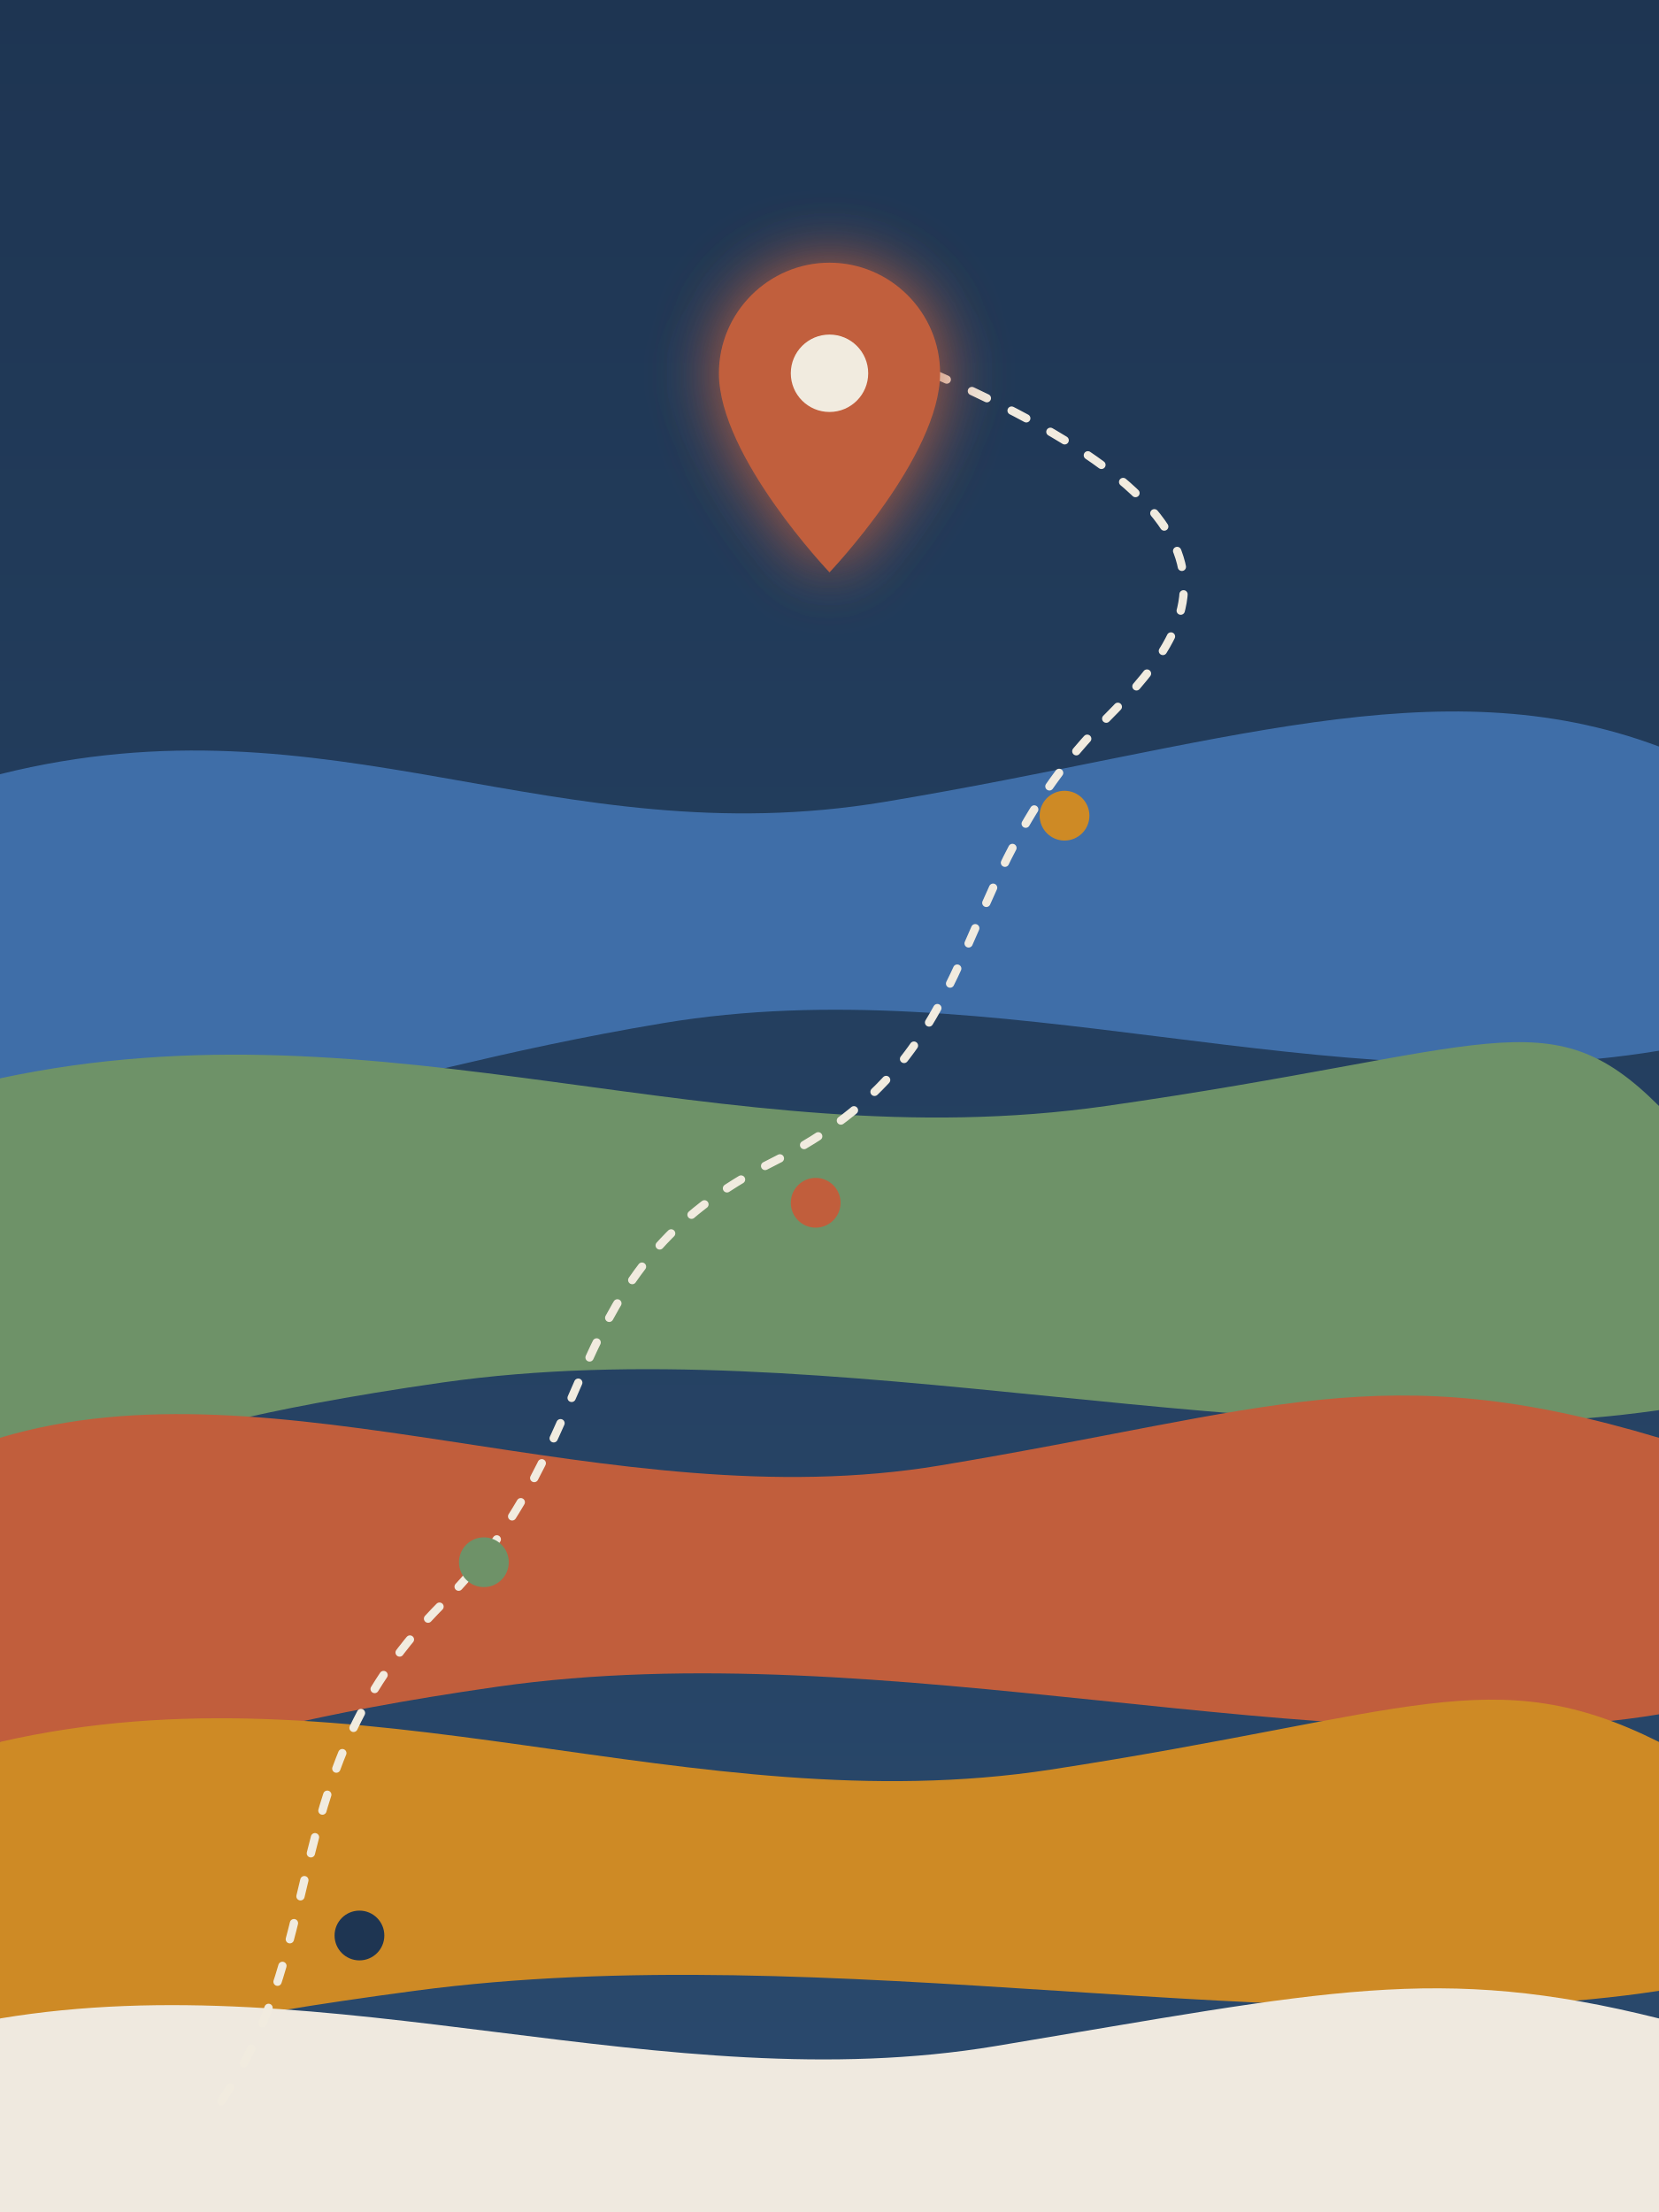
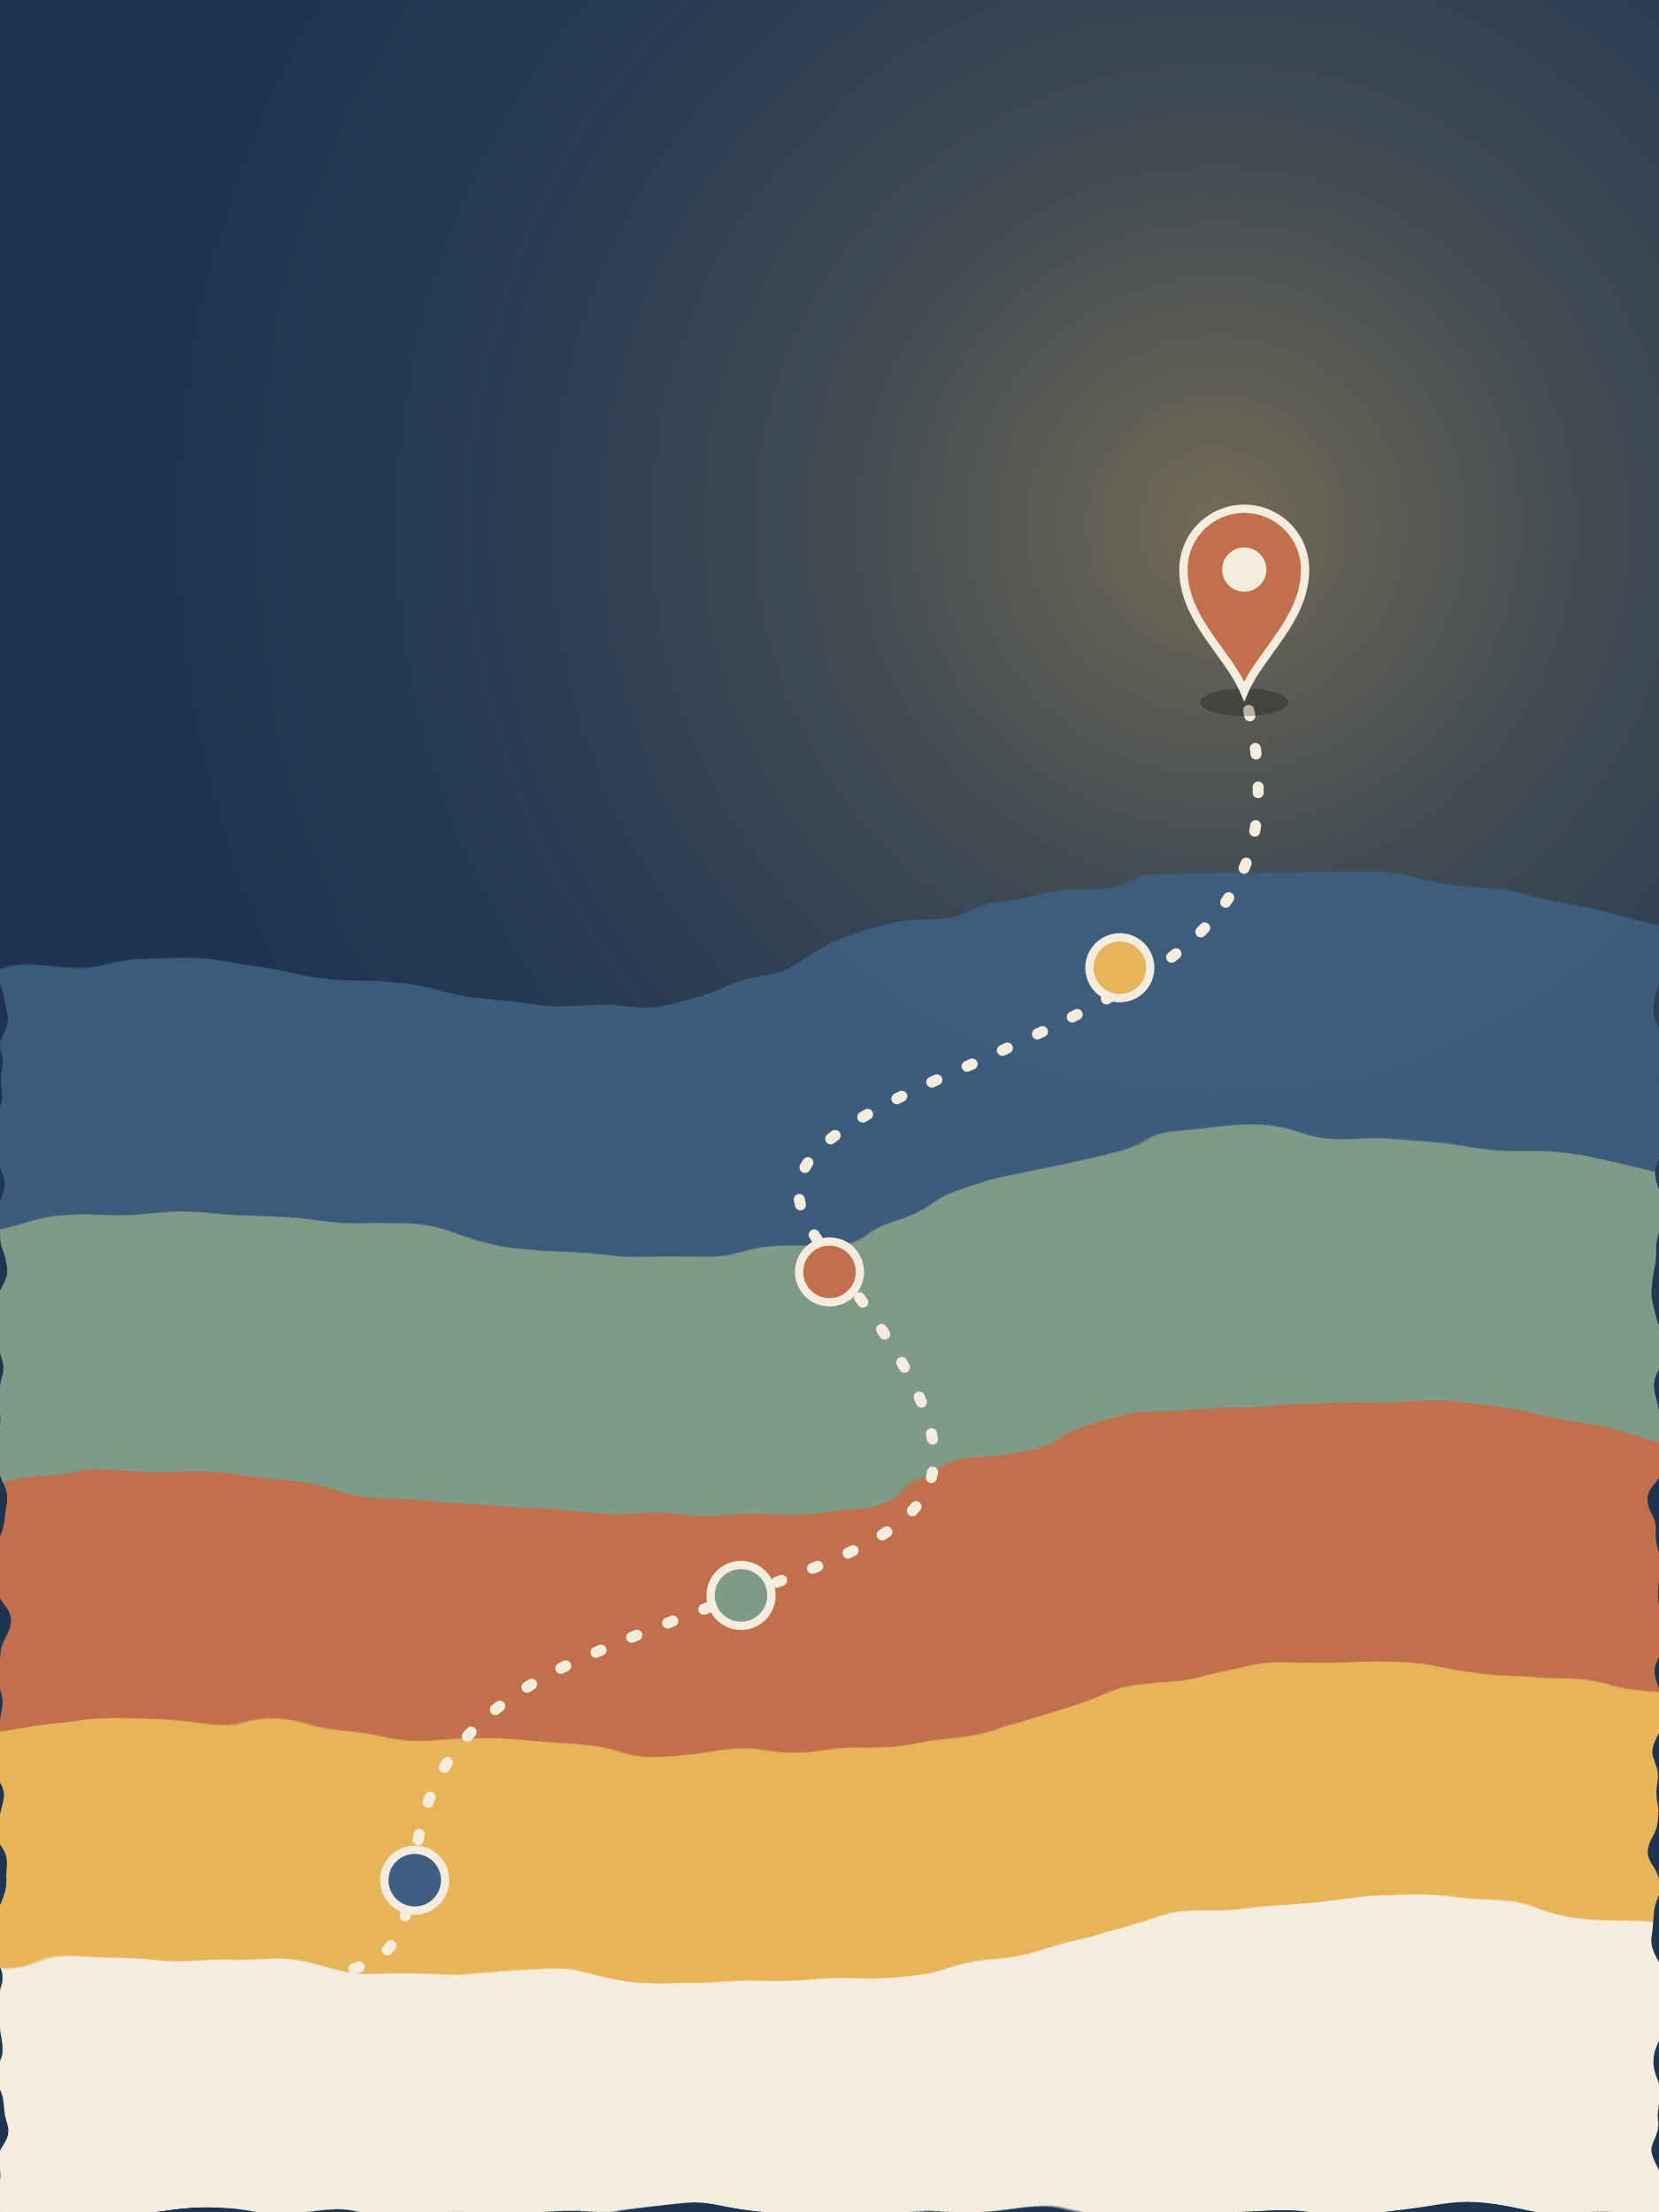
<svg xmlns="http://www.w3.org/2000/svg" viewBox="0 0 600 800" preserveAspectRatio="xMidYMid slice" role="img" aria-labelledby="cv-title">
  <defs>
-     <linearGradient id="cv-sky" x1="0" y1="0" x2="0" y2="1">
-       <stop offset="0%" stop-color="#1E3552" />
-       <stop offset="100%" stop-color="#2A4A6E" />
-     </linearGradient>
-     <filter id="cv-glow" x="-50%" y="-50%" width="200%" height="200%">
-       <feGaussianBlur stdDeviation="12" result="b" />
-       <feMerge>
-         <feMergeNode in="b" />
-         <feMergeNode in="SourceGraphic" />
-       </feMerge>
+     <filter id="cv-brush" x="-5%" y="-5%" width="110%" height="110%">
+       <feTurbulence type="fractalNoise" baseFrequency="0.018 0.045" numOctaves="2" seed="7" />
+       <feDisplacementMap in="SourceGraphic" scale="14" />
    </filter>
+     <radialGradient id="cv-glow" gradientUnits="userSpaceOnUse" cx="440" cy="190" r="380">
+       <stop offset="0" stop-color="#E7B45A" stop-opacity=".42" />
+       <stop offset=".35" stop-color="#E7B45A" stop-opacity=".18" />
+       <stop offset=".7" stop-color="#E7B45A" stop-opacity=".05" />
+       <stop offset="1" stop-color="#E7B45A" stop-opacity="0" />
+     </radialGradient>
  </defs>
-   <rect width="600" height="800" fill="url(#cv-sky)" />
-   <path id="cv-band-blue" fill="#3F6EA8" d="M0,280 C120,250 200,310 320,290 S520,240 600,270 L600,380 C480,400 360,350 240,370 S80,420 0,390 Z" />
-   <path id="cv-band-salie" fill="#6E9268" d="M0,390 C140,360 260,420 400,400 S560,360 600,400 L600,510 C460,530 300,480 160,500 S40,540 0,520 Z" />
-   <path id="cv-band-terra" fill="#C15E3C" d="M0,520 C100,490 220,550 340,530 S500,490 600,520 L600,620 C480,640 320,590 180,610 S60,650 0,630 Z" />
-   <path id="cv-band-amber" fill="#CE8A25" d="M0,630 C130,600 250,660 380,640 S540,600 600,630 L600,720 C470,740 300,700 150,720 S50,750 0,730 Z" />
-   <path id="cv-band-cream" fill="#EFE9DF" d="M0,730 C120,710 240,760 360,740 S520,710 600,730 L600,800 L0,800 Z" />
-   <path id="cv-route" fill="none" stroke="#F1EBDF" stroke-width="3" stroke-dasharray="6 10" stroke-linecap="round" d="M80,760 C120,700 100,640 160,580 C220,520 200,460 280,420 C360,380 340,320 400,260 C440,220 460,180 300,120" />
-   <circle id="cv-dot-1" cx="130" cy="700" r="9" fill="#1E3552" />
-   <circle id="cv-dot-2" cx="175" cy="565" r="9" fill="#6E9268" />
-   <circle id="cv-dot-3" cx="295" cy="435" r="9" fill="#C15E3C" />
-   <circle id="cv-dot-4" cx="385" cy="295" r="9" fill="#CE8A25" />
-   <g id="cv-pin" filter="url(#cv-glow)">
-     <path fill="#C15E3C" d="M300,95c-22,0-40,18-40,40 0,30 40,72 40,72s40-42 40-72c0-22-18-40-40-40z" />
-     <circle cx="300" cy="135" r="14" fill="#F1EBDF" />
+   <rect width="600" height="800" fill="#1E3552" />
+   <rect width="600" height="800" fill="url(#cv-glow)" />
+   <g filter="url(#cv-brush)">
+     <path d="M-20 360 C90 320 170 390 280 350 S470 300 620 340 V820 H-20Z" fill="#3E5F82" opacity=".9" />
+     <path d="M-20 450 C110 410 200 480 320 440 S500 400 620 430 V820 H-20Z" fill="#7F9A86" />
+     <path d="M-20 540 C80 510 210 575 330 535 S520 500 620 525 V820 H-20Z" fill="#C2704C" />
+     <path d="M-20 630 C120 600 230 660 350 625 S530 600 620 615 V820 H-20Z" fill="#E7B45A" />
+     <path d="M-20 715 C100 690 250 740 380 705 S540 690 620 700 V820 H-20Z" fill="#F4ECDD" />
+   </g>
+   <path id="cv-route" d="M128 712 C170 700 120 640 210 600 S360 560 330 500 S250 430 340 390 S470 330 450 250" fill="none" stroke="#F4ECDD" stroke-width="4" stroke-linecap="round" stroke-dasharray="2 12" />
+   <g stroke="#F4ECDD" stroke-width="3">
+     <circle cx="150" cy="680" r="11" fill="#3E5F82" />
+     <circle cx="268" cy="577" r="11" fill="#7F9A86" />
+     <circle cx="300" cy="460" r="11" fill="#C2704C" />
+     <circle cx="405" cy="350" r="11" fill="#E7B45A" />
+   </g>
+   <g transform="translate(450 250)">
+     <ellipse cx="0" cy="4" rx="16" ry="5" fill="#000" opacity=".25" />
+     <path d="M0 0 C-6 -14 -22 -26 -22 -44 A22 22 0 0 1 22 -44 C22 -26 6 -14 0 0Z" fill="#C2704C" stroke="#F4ECDD" stroke-width="3" />
+     <circle cx="0" cy="-44" r="8" fill="#F4ECDD" />
  </g>
</svg>
